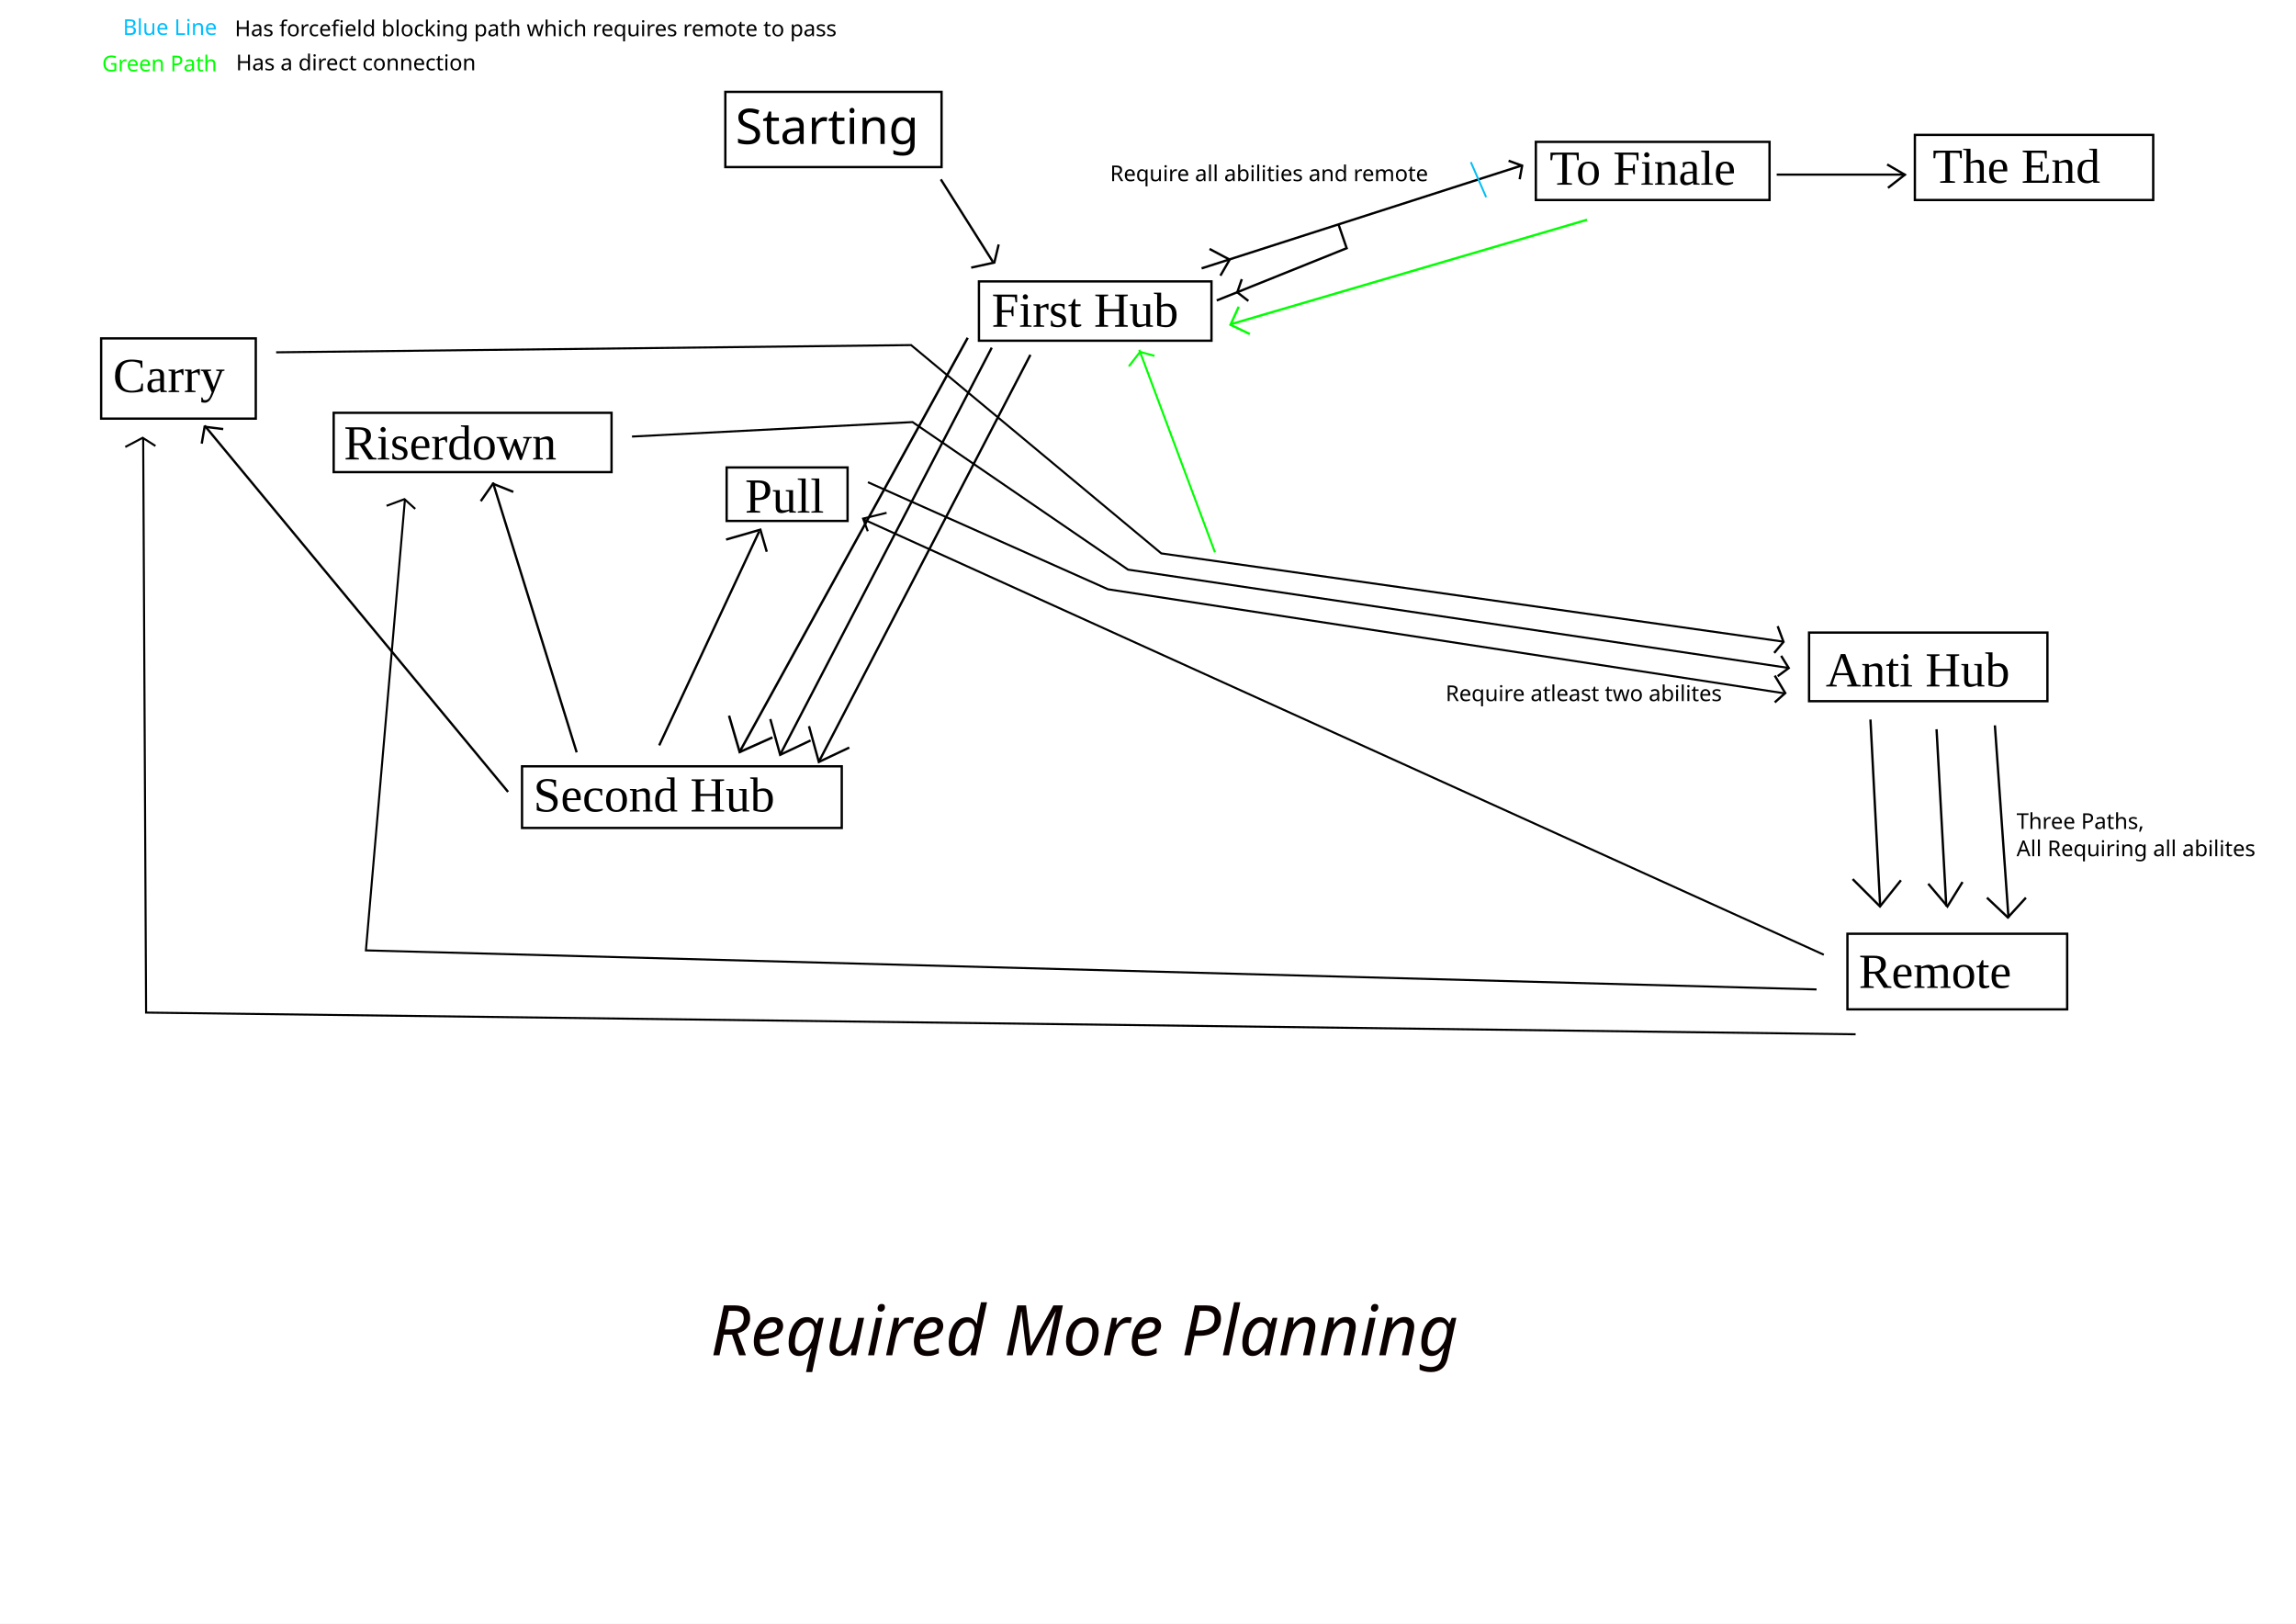
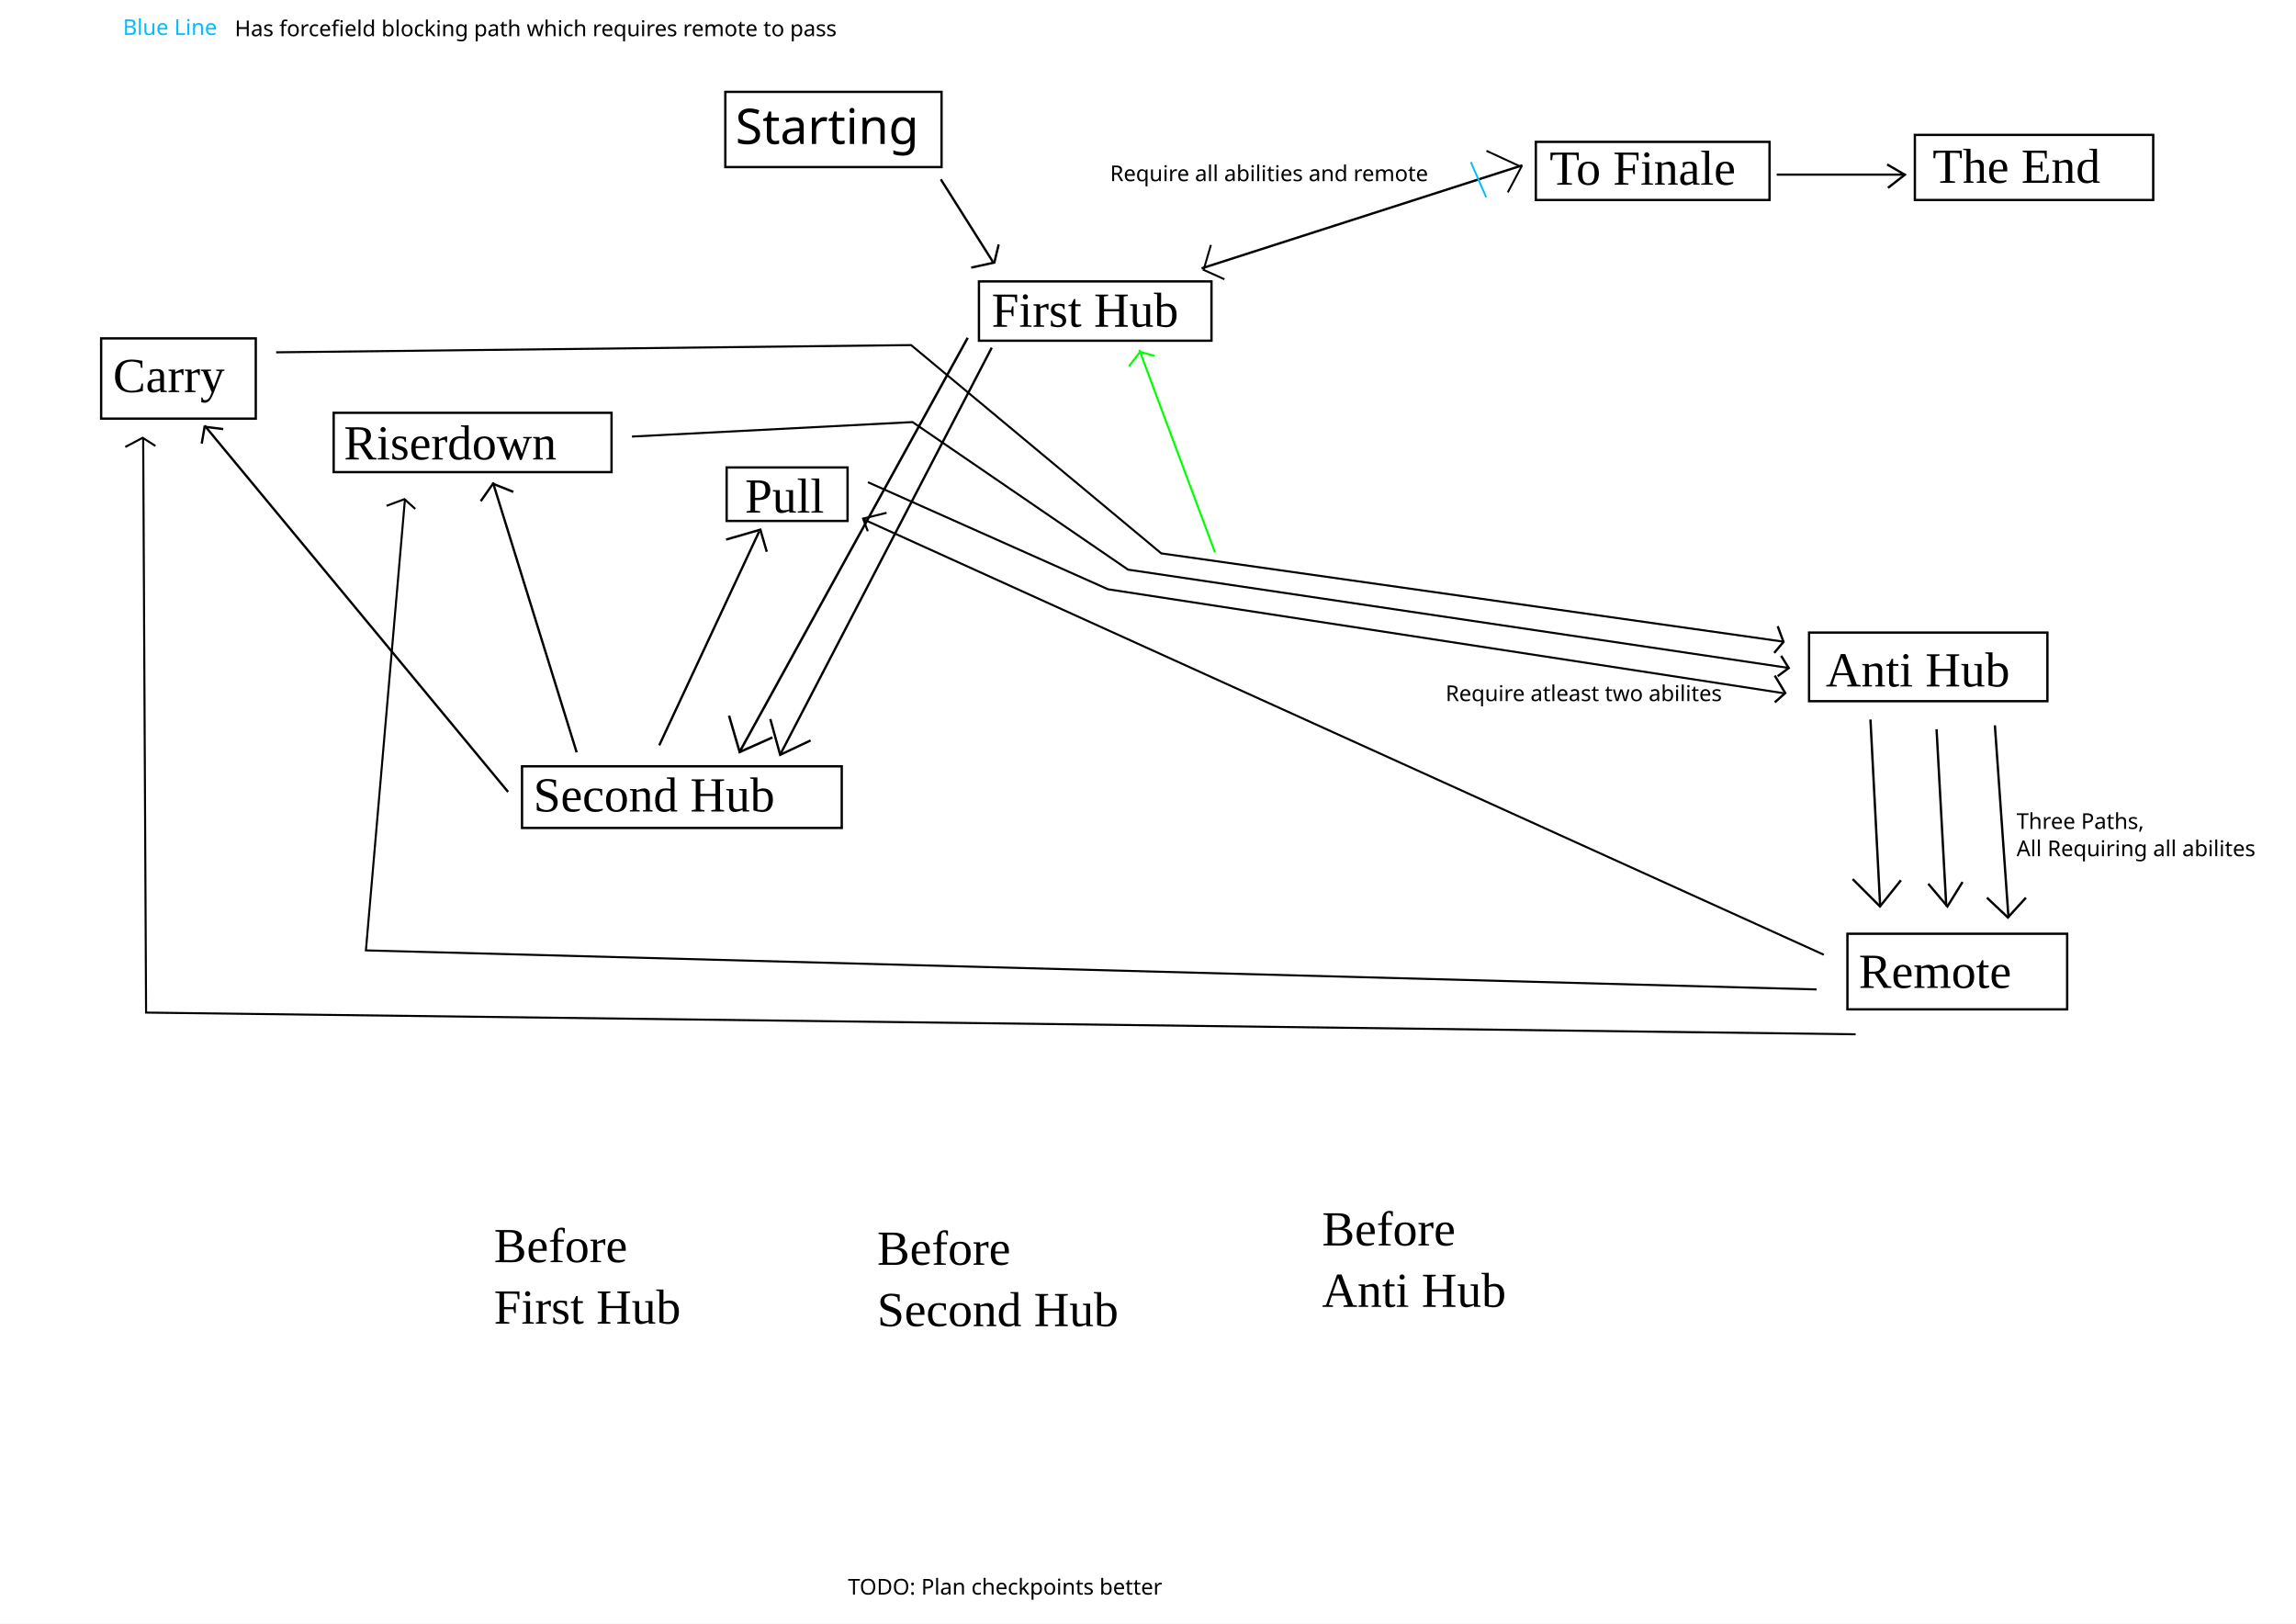
<svg xmlns="http://www.w3.org/2000/svg" width="297mm" height="210mm" viewBox="0 0 297 210" version="1.1" id="svg1">
  <defs id="defs1">
+     <linearGradient id="swatch6">
+       <stop style="stop-color:#000000;stop-opacity:1;" offset="0" id="stop6" />
+     </linearGradient>
    <linearGradient id="swatch184">
      <stop style="stop-color:#000000;stop-opacity:1;" offset="0" id="stop184" />
    </linearGradient>
    <linearGradient id="swatch44">
      <stop style="stop-color:#000000;stop-opacity:1;" offset="0" id="stop44" />
    </linearGradient>
    <linearGradient id="swatch38">
      <stop style="stop-color:#000000;stop-opacity:1;" offset="0" id="stop38" />
    </linearGradient>
+     <meshgradient id="meshgradient6" gradientUnits="userSpaceOnUse" x="171.058" y="156.258">
+       <meshrow id="meshrow6">
+         <meshpatch id="meshpatch6">
+           <stop path="c 9.025,0  18.049,0  27.074,0" style="stop-color:#ffffff;stop-opacity:1" id="stop7" />
+           <stop path="c 0,4.284  0,8.568  0,12.852" style="stop-color:#000000;stop-opacity:1" id="stop8" />
+           <stop path="c -9.025,0  -18.049,0  -27.074,0" style="stop-color:#ffffff;stop-opacity:1" id="stop9" />
+           <stop path="c 0,-4.284  0,-8.568  0,-12.852" style="stop-color:#000000;stop-opacity:1" id="stop10" />
+         </meshpatch>
+       </meshrow>
+     </meshgradient>
+     <meshgradient id="meshgradient10" gradientUnits="userSpaceOnUse" x="171.058" y="156.258">
+       <meshrow id="meshrow10">
+         <meshpatch id="meshpatch10">
+           <stop path="c 9.025,0  18.049,0  27.074,0" style="stop-color:#ffffff;stop-opacity:1" id="stop11" />
+           <stop path="c 0,4.284  0,8.568  0,12.852" style="stop-color:#000000;stop-opacity:1" id="stop12" />
+           <stop path="c -9.025,0  -18.049,0  -27.074,0" style="stop-color:#ffffff;stop-opacity:1" id="stop13" />
+           <stop path="c 0,-4.284  0,-8.568  0,-12.852" style="stop-color:#000000;stop-opacity:1" id="stop14" />
+         </meshpatch>
+       </meshrow>
+     </meshgradient>
  </defs>
  <g id="layer2" style="mix-blend-mode:normal">
    <rect style="fill:#ffffff;fill-opacity:1;stroke:none;stroke-width:8.779;stroke-opacity:1;paint-order:stroke fill markers" id="rect57" width="297" height="209.997" x="0.001" y="0.002" />
  </g>
  <g id="layer1" style="opacity:1">
    <text xml:space="preserve" style="font-size:6.35px;text-align:start;writing-mode:lr-tb;direction:ltr;text-anchor:start;fill:#000000;stroke-width:0.265;paint-order:stroke fill markers" x="128.27" y="42.254" id="text15">
      <tspan id="tspan15" style="stroke-width:0.265" x="128.27" y="42.254">First Hub</tspan>
    </text>
    <text xml:space="preserve" style="font-size:6.35px;text-align:start;writing-mode:lr-tb;direction:ltr;text-anchor:start;fill:#000000;stroke-width:0.265;paint-order:stroke fill markers" x="68.998" y="104.953" id="text16">
      <tspan id="tspan16" style="stroke-width:0.265" x="68.998" y="104.953">Second Hub</tspan>
    </text>
    <text xml:space="preserve" style="font-size:6.35px;text-align:start;writing-mode:lr-tb;direction:ltr;text-anchor:start;fill:#000000;stroke-width:0.265;paint-order:stroke fill markers" x="96.365" y="66.298" id="text17">
      <tspan id="tspan17" style="stroke-width:0.265" x="96.365" y="66.298">Pull</tspan>
    </text>
    <text xml:space="preserve" style="font-size:6.35px;text-align:start;writing-mode:lr-tb;direction:ltr;text-anchor:start;fill:#000000;stroke-width:0.265;paint-order:stroke fill markers" x="14.618" y="50.709" id="text18">
      <tspan id="tspan18" style="stroke-width:0.265" x="14.618" y="50.709">Carry</tspan>
    </text>
    <text xml:space="preserve" style="font-size:6.35px;text-align:start;writing-mode:lr-tb;direction:ltr;text-anchor:start;fill:#000000;stroke-width:0.265;paint-order:stroke fill markers" x="44.486" y="59.418" id="text19">
      <tspan id="tspan19" style="stroke-width:0.265" x="44.486" y="59.418">Riserdown</tspan>
    </text>
    <text xml:space="preserve" style="font-size:6.35px;text-align:start;writing-mode:lr-tb;direction:ltr;text-anchor:start;fill:#000000;stroke-width:0.265;paint-order:stroke fill markers" x="236.168" y="88.783" id="text20">
      <tspan style="stroke-width:0.265" x="236.168" y="88.783" id="tspan21">Anti Hub</tspan>
+     </text>
+     <text xml:space="preserve" style="font-size:6.35px;text-align:start;writing-mode:lr-tb;direction:ltr;text-anchor:start;fill:#000000;stroke-width:0.265;paint-order:normal;stroke:none;stroke-dasharray:none;stroke-opacity:1;fill-opacity:1" x="171.008" y="161.082" id="text20-3">
+       <tspan style="stroke-width:0.265;fill:#000000;stroke:none;stroke-dasharray:none;paint-order:normal;stroke-opacity:1;fill-opacity:1" x="171.008" y="161.082" id="tspan21-5">Before </tspan>
+       <tspan style="stroke-width:0.265;fill:#000000;stroke:none;stroke-dasharray:none;paint-order:normal;stroke-opacity:1;fill-opacity:1" x="171.008" y="169.02" id="tspan4">Anti Hub</tspan>
+     </text>
+     <text xml:space="preserve" style="font-size:6.35px;text-align:start;writing-mode:lr-tb;direction:ltr;text-anchor:start;fill:#000000;stroke-width:0.265;paint-order:stroke fill markers" x="113.457" y="163.575" id="text20-3-2">
+       <tspan style="stroke-width:0.265" x="113.457" y="163.575" id="tspan21-5-7">Before </tspan>
+       <tspan style="stroke-width:0.265" x="113.457" y="171.512" id="tspan5">Second Hub</tspan>
+     </text>
+     <text xml:space="preserve" style="font-size:6.35px;text-align:start;writing-mode:lr-tb;direction:ltr;text-anchor:start;fill:#000000;stroke-width:0.265;paint-order:stroke fill markers" x="63.889" y="163.246" id="text20-3-2-6">
+       <tspan style="stroke-width:0.265" x="63.889" y="163.246" id="tspan21-5-7-2">Before </tspan>
+       <tspan style="stroke-width:0.265" x="63.889" y="171.184" id="tspan5-6">First Hub</tspan>
    </text>
    <text xml:space="preserve" style="font-size:6.35px;text-align:start;writing-mode:lr-tb;direction:ltr;text-anchor:start;fill:#000000;stroke-width:0.265;paint-order:stroke fill markers" x="240.443" y="127.767" id="text22">
      <tspan id="tspan22" style="stroke-width:0.265" x="240.443" y="127.767">Remote</tspan>
    </text>
    <text xml:space="preserve" style="font-size:6.35px;text-align:start;writing-mode:lr-tb;direction:ltr;text-anchor:start;fill:#000000;stroke-width:0.265;paint-order:stroke fill markers" x="200.453" y="23.893" id="text23">
      <tspan id="tspan23" style="stroke-width:0.265" x="200.453" y="23.893">To Finale</tspan>
    </text>
    <text xml:space="preserve" style="font-size:6.35px;text-align:start;writing-mode:lr-tb;direction:ltr;text-anchor:start;fill:#000000;stroke-width:0.265;paint-order:stroke fill markers" x="250.001" y="23.642" id="text24">
      <tspan id="tspan24" style="stroke-width:0.265" x="250.001" y="23.642">The End</tspan>
    </text>
    <path style="fill:none;stroke-width:0.3;paint-order:stroke fill markers;stroke-dasharray:none;fill-opacity:1;fill-rule:nonzero" d="m 52.063,47.032 c 0.922,-0.335 1.802,-0.827 2.767,-1.006 1.322,-0.245 2.697,-0.036 4.024,-0.252 1.786,-0.29 3.494,-0.977 5.282,-1.258 2.497,-0.392 5.062,-0.284 7.545,-0.755 2.399,-0.455 4.674,-1.42 7.042,-2.012 0.989,-0.247 2.039,-0.217 3.018,-0.503 1.046,-0.305 1.984,-0.913 3.018,-1.258 0.669,-0.223 4.404,-1.153 5.03,-0.755 1.657,1.055 2.956,2.594 4.527,3.773 2.16,1.62 4.358,3.187 6.539,4.779 0.921,0.672 1.773,1.453 2.767,2.012 1.805,1.015 0.907,-0.45 1.509,0.755" id="path38" />
    <text xml:space="preserve" style="font-size:2.822px;text-align:start;writing-mode:lr-tb;direction:ltr;text-anchor:start;fill:none;fill-opacity:1;fill-rule:nonzero;stroke:#000000;stroke-width:0.3;stroke-dasharray:none;stroke-opacity:1;paint-order:stroke fill markers" x="42.757" y="96.454" id="text140">
      <tspan id="tspan140" style="stroke-width:0.3" x="42.757" y="96.454" />
    </text>
    <text xml:space="preserve" style="font-size:2.822px;text-align:start;writing-mode:lr-tb;direction:ltr;text-anchor:start;fill:none;fill-opacity:1;fill-rule:nonzero;stroke:#000000;stroke-width:0.3;stroke-dasharray:none;stroke-opacity:1;paint-order:stroke fill markers;-inkscape-font-specification:'sans-serif Italic';font-family:sans-serif;font-weight:normal;font-style:italic;font-stretch:normal;font-variant:normal" x="42.505" y="95.322" id="text141">
      <tspan id="tspan141" style="fill:none;fill-opacity:1;stroke-width:0.3;-inkscape-font-specification:'sans-serif Italic';font-family:sans-serif;font-weight:normal;font-style:italic;font-stretch:normal;font-variant:normal" x="42.505" y="95.322" />
    </text>
    <text xml:space="preserve" style="font-style:italic;font-variant:normal;font-weight:normal;font-stretch:normal;font-size:2.822px;font-family:sans-serif;-inkscape-font-specification:'sans-serif Italic';text-align:start;writing-mode:lr-tb;direction:ltr;text-anchor:start;fill:#000000;fill-opacity:1;fill-rule:nonzero;stroke:none;stroke-width:0.3;stroke-dasharray:none;stroke-opacity:1;paint-order:stroke fill markers" x="48.541" y="110.413" id="text148">
      <tspan id="tspan148" style="stroke-width:0.3" x="48.541" y="110.413" />
    </text>
    <path style="fill:none;fill-opacity:1;fill-rule:nonzero;stroke:#000000;stroke-width:0.3;stroke-dasharray:none;stroke-opacity:1;paint-order:stroke fill markers" d="m 241.952,93.059 1.258,24.145" id="path236" />
    <path style="fill:none;fill-opacity:1;fill-rule:nonzero;stroke:#000000;stroke-width:0.3;stroke-dasharray:none;stroke-opacity:1;paint-order:stroke fill markers" d="m 250.504,94.316 1.258,22.887" id="path237" />
    <path style="fill:none;fill-opacity:1;fill-rule:nonzero;stroke:#000000;stroke-width:0.3;stroke-dasharray:none;stroke-opacity:1;paint-order:stroke fill markers" d="m 258.049,93.813 1.761,24.899" id="path238" />
    <path style="fill:none;fill-opacity:1;fill-rule:nonzero;stroke:#000000;stroke-width:0.3;stroke-dasharray:none;stroke-opacity:1;paint-order:stroke fill markers" d="M 155.433,34.708 196.932,21.378" id="path246" />
    <path style="fill:none;fill-opacity:1;fill-rule:nonzero;stroke:#000000;stroke-width:0.284;stroke-dasharray:none;stroke-opacity:1;paint-order:stroke fill markers" d="M 229.826,22.584 H 246.482" id="path247" />
    <path style="fill:none;fill-opacity:1;fill-rule:nonzero;stroke:#00bef6;stroke-width:0.242;stroke-dasharray:none;stroke-opacity:1;paint-order:stroke fill markers" d="m 192.242,25.504 -1.983,-4.541" id="path261-2-3" />
-     <path style="fill:none;fill-opacity:1;fill-rule:nonzero;stroke:#000000;stroke-width:0.3;stroke-dasharray:none;stroke-opacity:1;paint-order:stroke fill markers" d="m 173.131,28.989 1.067,3.112 -16.806,6.758" id="path262" />
    <text xml:space="preserve" style="font-style:normal;font-variant:normal;font-weight:normal;font-stretch:normal;font-size:2.822px;font-family:sans-serif;-inkscape-font-specification:sans-serif;text-align:start;writing-mode:lr-tb;direction:ltr;text-anchor:start;fill:#000000;fill-opacity:1;fill-rule:nonzero;stroke:none;stroke-width:0.3;stroke-dasharray:none;stroke-opacity:1;paint-order:stroke fill markers" x="260.85" y="107.208" id="text262">
      <tspan id="tspan262" style="fill:#000000;fill-opacity:1;stroke:none;stroke-width:0.3" x="260.85" y="107.208">Three Paths,</tspan>
      <tspan style="fill:#000000;fill-opacity:1;stroke:none;stroke-width:0.3" x="260.85" y="110.735" id="tspan52">All Requiring all abilites</tspan>
    </text>
    <text xml:space="preserve" style="font-style:normal;font-variant:normal;font-weight:normal;font-stretch:normal;font-size:2.822px;font-family:sans-serif;-inkscape-font-specification:sans-serif;text-align:start;writing-mode:lr-tb;direction:ltr;text-anchor:start;fill:#000000;fill-opacity:1;fill-rule:nonzero;stroke:none;stroke-width:0.3;stroke-dasharray:none;stroke-opacity:1;paint-order:stroke fill markers" x="186.989" y="90.678" id="text262-3">
      <tspan id="tspan262-1" style="fill:#000000;fill-opacity:1;stroke:none;stroke-width:0.3" x="186.989" y="90.678">Require atleast two abilites</tspan>
    </text>
    <text xml:space="preserve" style="font-style:normal;font-variant:normal;font-weight:normal;font-stretch:normal;font-size:2.822px;font-family:sans-serif;-inkscape-font-specification:sans-serif;text-align:start;writing-mode:lr-tb;direction:ltr;text-anchor:start;fill:#000000;fill-opacity:1;fill-rule:nonzero;stroke:none;stroke-width:0.3;stroke-dasharray:none;stroke-opacity:1;paint-order:stroke fill markers" x="143.584" y="23.43" id="text262-3-3">
      <tspan id="tspan262-1-5" style="fill:#000000;fill-opacity:1;stroke:none;stroke-width:0.3" x="143.584" y="23.43">Require all abilities and remote</tspan>
    </text>
    <text xml:space="preserve" style="font-style:normal;font-variant:normal;font-weight:normal;font-stretch:normal;font-size:2.822px;font-family:sans-serif;-inkscape-font-specification:sans-serif;text-align:start;writing-mode:lr-tb;direction:ltr;text-anchor:start;fill:#000000;fill-opacity:1;fill-rule:nonzero;stroke:none;stroke-width:0.3;stroke-dasharray:none;stroke-opacity:1;paint-order:stroke fill markers" x="227.239" y="89.034" id="text263">
      <tspan id="tspan263" style="stroke-width:0.3" x="227.239" y="89.034" />
    </text>
    <path style="fill:none;stroke:#000000;stroke-width:0.3;stroke-opacity:1;paint-order:stroke fill markers" d="m 229.952,80.987 0.752,2.03 -1.203,1.429" id="path5" />
    <path style="fill:none;stroke:#000000;stroke-width:0.3;stroke-opacity:1;paint-order:stroke fill markers" d="m 229.576,87.379 1.354,2.256 -1.354,1.203" id="path6" />
    <path style="fill:none;stroke:#000000;stroke-width:0.3;stroke-opacity:1;paint-order:stroke fill markers" d="m 230.403,84.822 0.978,1.579 -1.429,1.053" id="path8" />
    <path style="fill:none;stroke:#000000;stroke-width:0.3;stroke-opacity:1;paint-order:stroke fill markers" d="m 239.653,113.698 3.534,3.534 2.707,-3.384" id="path9" />
    <path style="fill:none;stroke:#000000;stroke-width:0.3;stroke-opacity:1;paint-order:stroke fill markers" d="m 249.428,114.299 2.482,2.933 1.955,-3.158" id="path10" />
    <path style="fill:none;stroke:#000000;stroke-width:0.3;stroke-opacity:1;paint-order:stroke fill markers" d="m 257.023,116.104 2.707,2.557 2.331,-2.557" id="path11" />
-     <path style="fill:none;stroke:#000000;stroke-width:0.3;stroke-opacity:1;paint-order:stroke fill markers" d="m 195.142,20.79 1.755,0.638 -0.319,1.755" id="path12" />
-     <path style="fill:none;stroke:#000000;stroke-width:0.3;stroke-opacity:1;paint-order:stroke fill markers" d="m 160.633,36.104 -0.585,1.702 1.436,1.117" id="path14" />
-     <path style="fill:none;stroke:#000000;stroke-width:0.3;stroke-opacity:1;paint-order:stroke fill markers" d="m 156.459,32.196 2.605,1.382 -1.196,2.074" id="path15" />
    <path style="fill:none;stroke:#000000;stroke-width:0.3;stroke-opacity:1;paint-order:stroke fill markers" d="M 128.286,44.968 100.914,97.606" id="path16" />
    <path style="fill:none;stroke:#000000;stroke-width:0.3;stroke-opacity:1;paint-order:stroke fill markers" d="m 99.645,92.998 1.276,4.626 3.935,-1.861" id="path18" />
-     <path style="fill:none;stroke:#000000;stroke-width:0.3;stroke-opacity:1;paint-order:stroke fill markers" d="M 133.288,45.89 105.917,98.528" id="path16-3" />
-     <path style="fill:none;stroke:#000000;stroke-width:0.3;stroke-opacity:1;paint-order:stroke fill markers" d="m 104.647,93.92 1.276,4.626 3.935,-1.861" id="path18-6" />
    <path style="fill:none;stroke:#000000;stroke-width:0.314;stroke-opacity:1;paint-order:stroke fill markers" d="M 125.178,43.688 95.673,97.247" id="path16-1" />
    <path style="fill:none;stroke:#000000;stroke-width:0.314;stroke-opacity:1;paint-order:stroke fill markers" d="m 94.305,92.559 1.376,4.707 4.241,-1.894" id="path18-8" />
    <path style="fill:none;stroke:#000000;stroke-width:0.3;stroke-opacity:1;paint-order:stroke fill markers" d="M 65.722,102.418 26.469,55.044" id="path21" />
    <path style="fill:none;stroke:#000000;stroke-width:0.3;stroke-opacity:1;paint-order:stroke fill markers" d="M 74.595,97.305 63.767,62.413" id="path22" />
    <path style="fill:none;stroke:#000000;stroke-width:0.3;stroke-opacity:1;paint-order:stroke fill markers" d="M 85.273,96.402 98.207,68.73" id="path23" />
    <path style="fill:none;stroke:#000000;stroke-width:0.3;stroke-opacity:1;paint-order:stroke fill markers" d="m 93.921,69.783 4.437,-1.278 0.827,2.857" id="path24" />
    <path style="fill:none;stroke:#000000;stroke-width:0.3;stroke-opacity:1;paint-order:stroke fill markers" d="m 62.188,64.82 1.579,-2.256 2.632,1.053" id="path25" />
    <path style="fill:none;stroke:#000000;stroke-width:0.3;stroke-opacity:1;paint-order:stroke fill markers" d="m 28.876,55.495 -2.406,-0.301 -0.376,2.181" id="path26" />
    <rect style="fill:none;stroke:#000000;stroke-width:0.3;stroke-opacity:1;paint-order:stroke fill markers" id="rect42" width="20.002" height="10.377" x="13.084" y="43.765" />
    <rect style="fill:none;stroke:#000000;stroke-width:0.3;stroke-opacity:1;paint-order:stroke fill markers" id="rect43" width="35.944" height="7.67" x="43.163" y="53.39" />
    <rect style="fill:none;stroke:#000000;stroke-width:0.3;stroke-opacity:1;paint-order:stroke fill markers" id="rect44" width="15.641" height="6.918" x="93.996" y="60.458" />
    <rect style="fill:none;stroke:#000000;stroke-width:0.3;stroke-opacity:1;paint-order:stroke fill markers" id="rect45" width="41.358" height="7.971" x="67.527" y="99.11" />
    <rect style="fill:none;stroke:#000000;stroke-width:0.3;stroke-opacity:1;paint-order:stroke fill markers" id="rect46" width="30.079" height="7.67" x="126.632" y="36.395" />
    <rect style="fill:none;stroke:#000000;stroke-width:0.3;stroke-opacity:1;paint-order:stroke fill markers" id="rect48" width="30.229" height="7.52" x="198.67" y="18.348" />
    <rect style="fill:none;stroke:#000000;stroke-width:0.3;stroke-opacity:1;paint-order:stroke fill markers" id="rect49" width="30.831" height="8.422" x="247.699" y="17.446" />
    <rect style="fill:none;stroke:#000000;stroke-width:0.3;stroke-opacity:1;paint-order:stroke fill markers" id="rect50" width="30.831" height="8.873" x="234.013" y="81.814" />
    <rect style="fill:none;stroke:#000000;stroke-width:0.3;stroke-opacity:1;paint-order:stroke fill markers" id="rect52" width="28.424" height="9.776" x="238.976" y="120.766" />
    <path style="fill:none;stroke:#000000;stroke-width:0.3;stroke-opacity:1;paint-order:stroke fill markers" d="m 244.114,21.269 2.286,1.329 -2.18,1.702" id="path52" />
    <text xml:space="preserve" style="font-size:2.822px;font-family:sans-serif;-inkscape-font-specification:sans-serif;text-align:start;writing-mode:lr-tb;direction:ltr;text-anchor:start;fill:#00beff;fill-opacity:1;stroke:none;stroke-width:0.3;stroke-opacity:1;paint-order:stroke fill markers" x="15.899" y="4.52" id="text53">
      <tspan id="tspan53" style="fill:#00beff;fill-opacity:1;stroke:none;stroke-width:0.3" x="15.899" y="4.52">Blue Line</tspan>
    </text>
-     <text xml:space="preserve" style="font-size:2.822px;font-family:sans-serif;-inkscape-font-specification:sans-serif;text-align:start;writing-mode:lr-tb;direction:ltr;text-anchor:start;fill:#00ff00;fill-opacity:1;stroke:none;stroke-width:0.3;stroke-opacity:1;paint-order:stroke fill markers" x="13.204" y="9.22" id="text54">
-       <tspan id="tspan54" style="fill:#00ff00;fill-opacity:1;stroke-width:0.3" x="13.204" y="9.22">Green Path</tspan>
-     </text>
    <text xml:space="preserve" style="font-size:2.822px;font-family:sans-serif;-inkscape-font-specification:sans-serif;text-align:start;writing-mode:lr-tb;direction:ltr;text-anchor:start;fill:#000000;fill-opacity:1;stroke:none;stroke-width:0.3;stroke-opacity:1;paint-order:stroke fill markers" x="30.361" y="4.679" id="text55">
      <tspan id="tspan55" style="fill:#000000;fill-opacity:1;stroke-width:0.3" x="30.361" y="4.679">Has forcefield blocking path which requires remote to pass</tspan>
    </text>
-     <text xml:space="preserve" style="font-size:2.822px;font-family:sans-serif;-inkscape-font-specification:sans-serif;text-align:start;writing-mode:lr-tb;direction:ltr;text-anchor:start;fill:#000000;fill-opacity:1;stroke:none;stroke-width:0.3;stroke-opacity:1;paint-order:stroke fill markers" x="30.521" y="9.092" id="text56">
-       <tspan id="tspan56" style="stroke-width:0.3" x="30.521" y="9.092">Has a direct connection</tspan>
+     <text xml:space="preserve" style="font-size:2.822px;font-family:sans-serif;-inkscape-font-specification:sans-serif;text-align:start;writing-mode:lr-tb;direction:ltr;text-anchor:start;fill:#000000;fill-opacity:1;stroke:none;stroke-width:0.3;stroke-opacity:1;paint-order:stroke fill markers" x="109.682" y="206.23" id="text55-2">
+       <tspan id="tspan55-0" style="fill:#000000;fill-opacity:1;stroke-width:0.3" x="109.682" y="206.23">TODO: Plan checkpoints better</tspan>
    </text>
-     <path style="fill:none;fill-opacity:1;stroke:#00ff00;stroke-width:0.3;stroke-opacity:1;paint-order:stroke fill markers" d="M 205.288,28.424 159.117,41.96" id="path56" />
-     <path style="fill:none;fill-opacity:1;stroke:#00ff00;stroke-width:0.3;stroke-opacity:1;paint-order:stroke fill markers" d="m 160.235,39.667 -1.063,2.34 2.499,1.196" id="path57" />
    <text xml:space="preserve" style="font-size:6.35px;font-family:sans-serif;-inkscape-font-specification:sans-serif;text-align:start;writing-mode:lr-tb;direction:ltr;text-anchor:start;fill:#000000;fill-opacity:1;stroke:none;stroke-width:0.3;stroke-opacity:1;paint-order:stroke fill markers" x="95.135" y="18.615" id="text58">
      <tspan id="tspan58" style="font-size:6.35px;fill:#000000;fill-opacity:1;stroke:none;stroke-width:0.3" x="95.135" y="18.615">Starting</tspan>
    </text>
    <rect style="fill:none;fill-opacity:1;stroke:#000000;stroke-width:0.3;stroke-opacity:1;paint-order:stroke fill markers" id="rect58" width="27.97" height="9.729" x="93.825" y="11.88" />
    <path style="fill:none;fill-opacity:1;stroke:#000000;stroke-width:0.3;stroke-opacity:1;paint-order:stroke fill markers" d="m 121.701,23.199 6.735,10.664" id="path58" />
    <path style="fill:none;fill-opacity:1;stroke:#000000;stroke-width:0.3;stroke-opacity:1;paint-order:stroke fill markers" d="m 125.63,34.611 2.993,-0.655 0.561,-2.339" id="path59" />
    <path style="fill:#ff00ff;stroke:#000000;stroke-width:0.265;stroke-opacity:1;paint-order:stroke fill markers" d="M 235.919,123.479 111.692,67.165" id="path1" />
    <path style="fill:none;stroke:#000000;stroke-width:0.265;stroke-opacity:1;paint-order:stroke fill markers" d="M 234.983,127.969 47.333,122.917 52.385,64.546" id="path3" />
    <path style="fill:none;stroke:#000000;stroke-width:0.265;stroke-opacity:1;paint-order:stroke fill markers" d="M 240.035,133.768 18.896,130.962 18.522,56.688" id="path13" />
    <path style="fill:none;stroke:#000000;stroke-width:0.265;stroke-opacity:1;paint-order:stroke fill markers" d="m 16.206,57.811 2.249,-1.191 1.654,1.058" id="path17" />
    <path style="fill:none;stroke:#000000;stroke-width:0.265;stroke-opacity:1;paint-order:stroke fill markers" d="m 50.006,65.418 2.315,-0.86 1.389,1.257" id="path19" />
    <path style="fill:none;stroke:#000000;stroke-width:0.265;stroke-opacity:1;paint-order:stroke fill markers" d="m 112.253,68.708 -0.608,-1.637 3.04,-0.748" id="path20" />
    <path style="fill:none;stroke:#00ff00;stroke-width:0.265;stroke-opacity:1;paint-order:stroke fill markers" d="m 157.162,71.437 -9.79,-26.194" id="path27" />
    <path style="fill:none;stroke:#00ff00;stroke-width:0.265;stroke-opacity:1;paint-order:stroke fill markers" d="m 146.023,47.38 1.45,-1.871 1.871,0.514" id="path28" />
    <path style="fill:none;stroke:#000000;stroke-width:0.265;stroke-opacity:1;paint-order:stroke fill markers" d="m 35.722,45.566 82.132,-0.935 32.366,26.941 80.448,11.412" id="path29" />
    <path style="fill:none;stroke:#000000;stroke-width:0.265;stroke-opacity:1;paint-order:stroke fill markers" d="m 81.75,56.461 36.295,-1.871 27.876,19.083 85.5,12.722" id="path30" />
    <path style="fill:none;stroke:#000000;stroke-width:0.265;stroke-opacity:1;paint-order:stroke fill markers" d="m 112.273,62.367 31.057,13.845 87.557,13.47" id="path31" />
-     <text xml:space="preserve" style="font-style:italic;font-size:9.032px;font-family:sans-serif;-inkscape-font-specification:'sans-serif Italic';writing-mode:lr-tb;direction:ltr;fill:#0a0000;stroke-width:0.968;paint-order:stroke fill markers" x="91.895" y="175.283" id="text1">
-       <tspan id="tspan1" style="stroke-width:0.968" x="91.895" y="175.283">Required More Planning</tspan>
-     </text>
+     <path style="fill:none;stroke:#000000;stroke-width:0.25;stroke-dasharray:none;stroke-opacity:1;paint-order:stroke fill markers" d="m 192.282,19.504 4.506,2.085 -1.749,3.295" id="path2" />
+     <path style="fill:none;stroke:#000000;stroke-width:0.25;stroke-dasharray:none;stroke-opacity:1;paint-order:stroke fill markers" d="m 156.637,31.677 -0.942,3.228 2.69,1.211" id="path4" />
  </g>
</svg>
